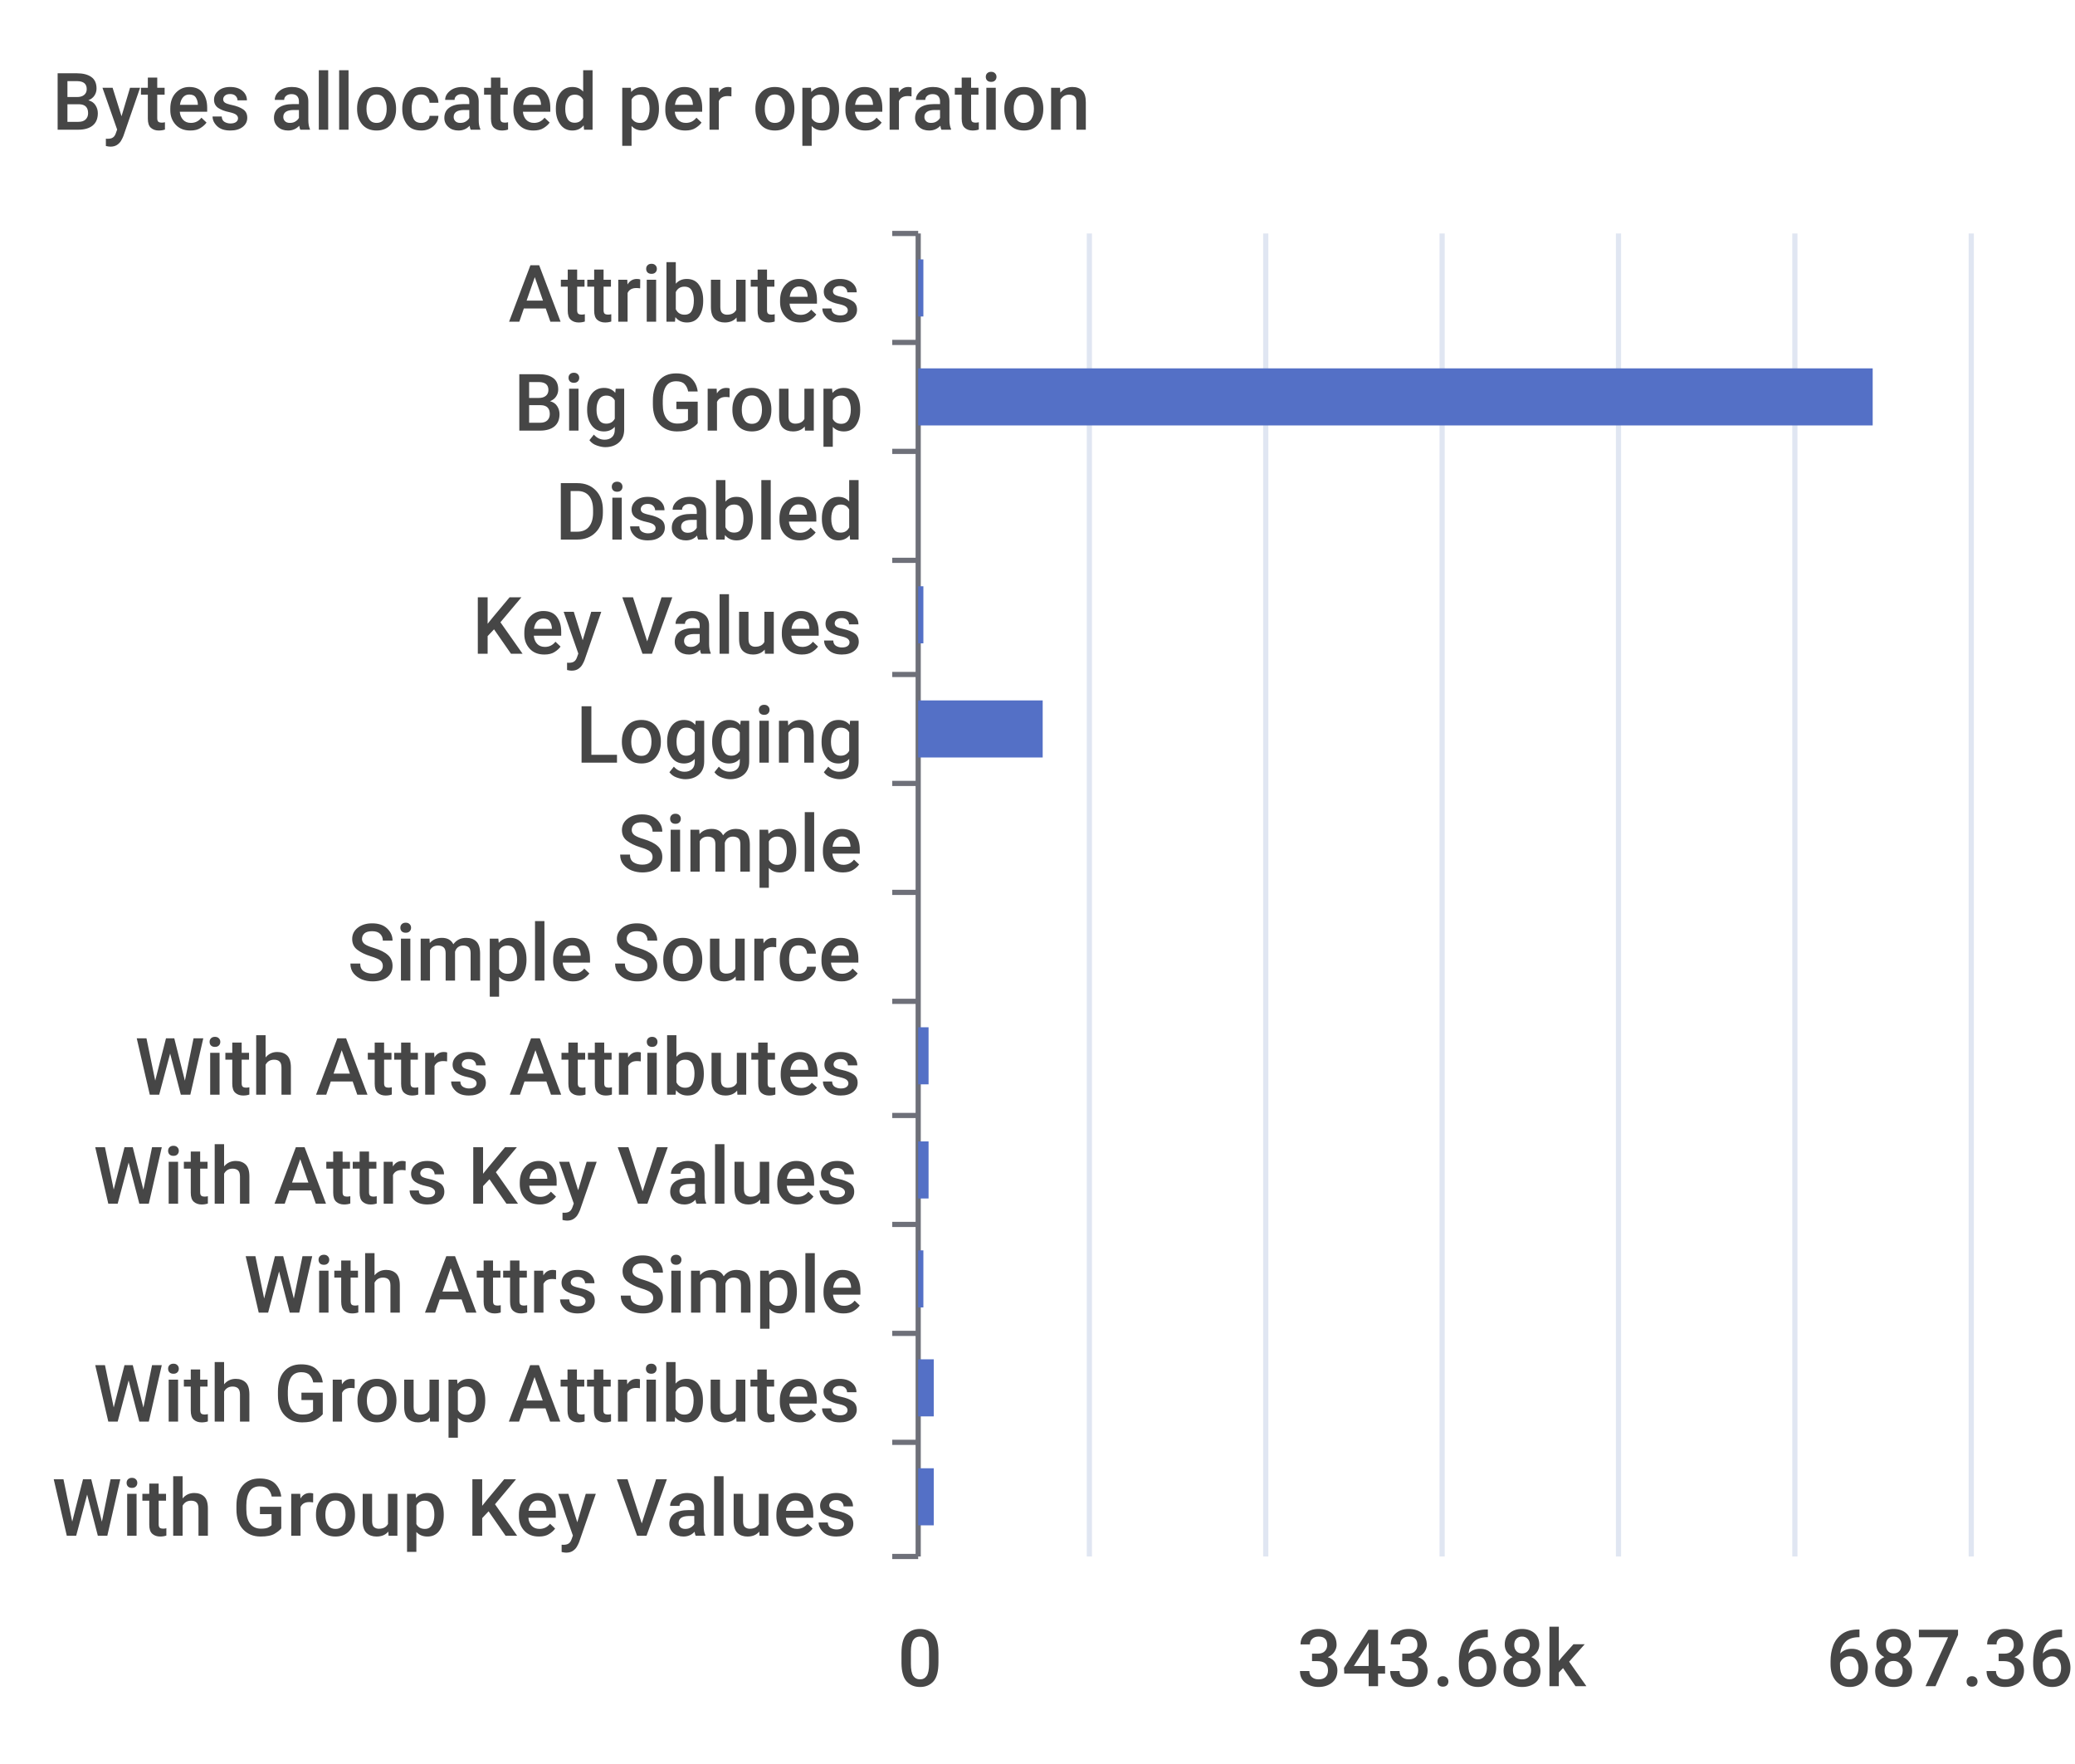
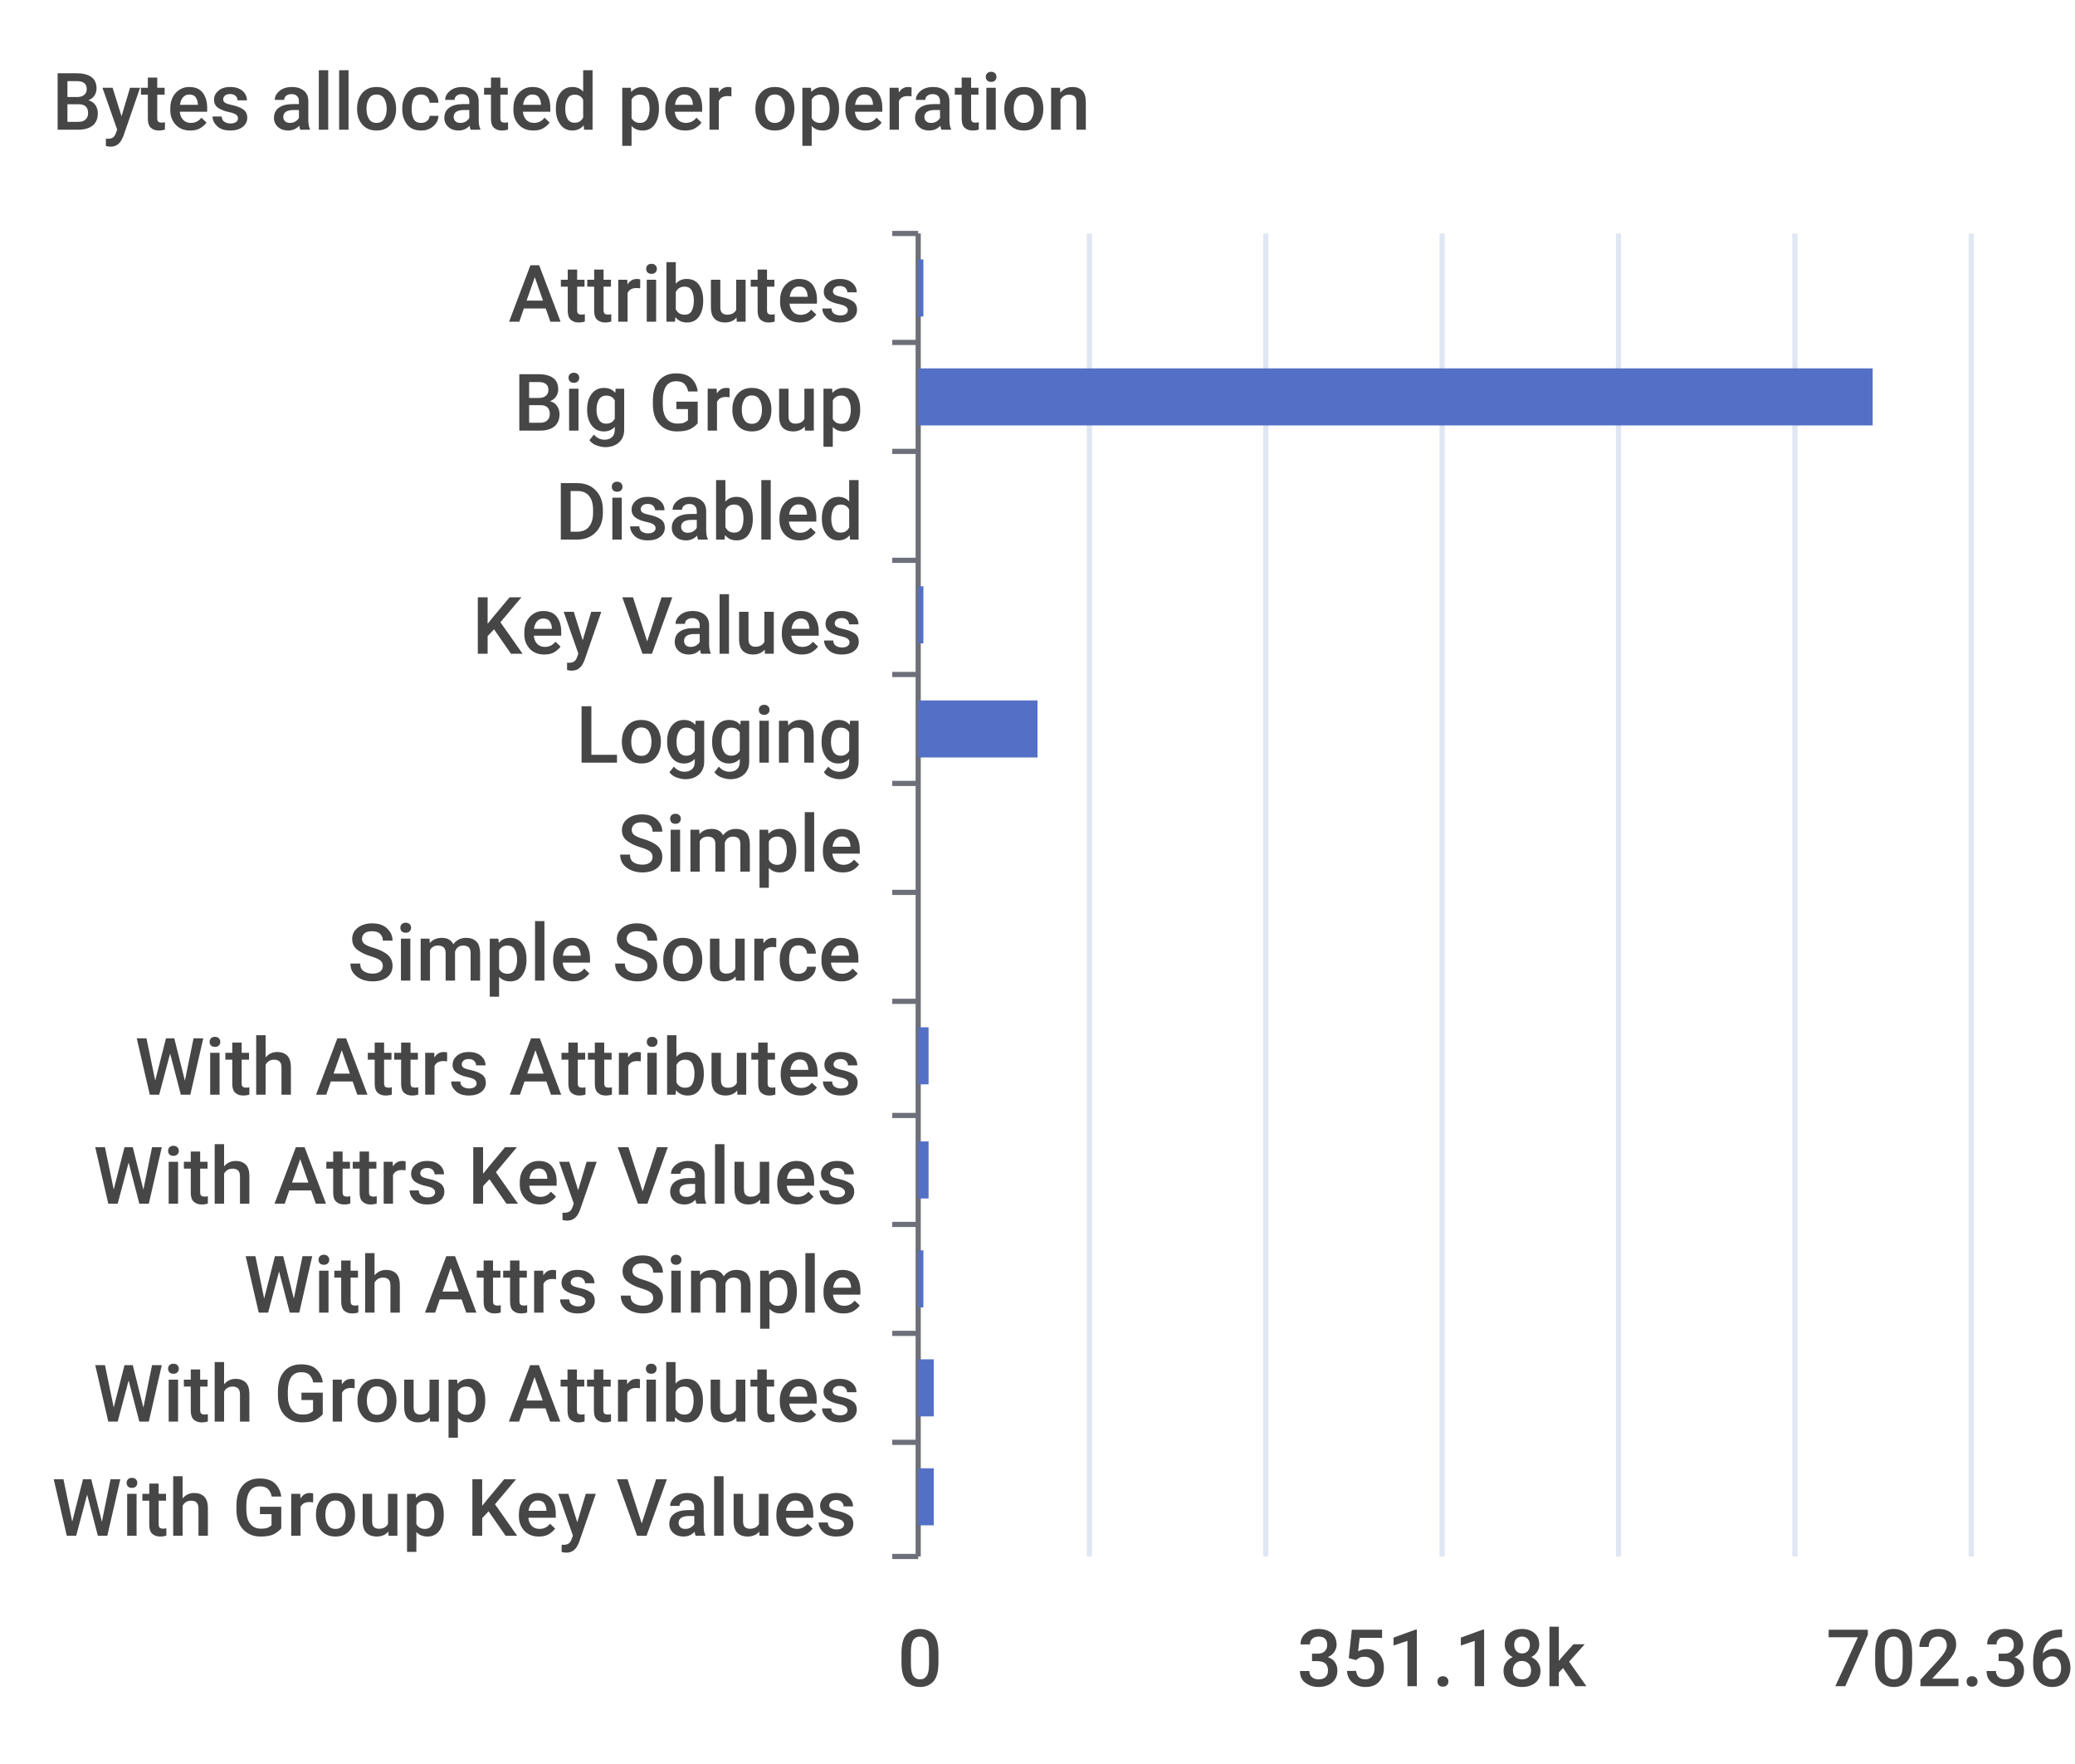
<svg xmlns="http://www.w3.org/2000/svg" width="400" height="340">\n<path d="M 0 0 L 400 0 L 400 340 L 0 340 L 0 0" style="stroke-width:0;stroke:none;fill:rgba(255,255,255,1.0)" />
  <text x="10" y="25" style="stroke-width:0;stroke:none;fill:rgba(70,70,70,1.0);font-size:15.3px;font-family:'Roboto Medium',sans-serif">Bytes allocated per operation</text>
  <path d="M 172 45 L 177 45" style="stroke-width:1;stroke:rgba(110,112,121,1.0);fill:none" />
  <path d="M 172 66 L 177 66" style="stroke-width:1;stroke:rgba(110,112,121,1.0);fill:none" />
  <path d="M 172 87 L 177 87" style="stroke-width:1;stroke:rgba(110,112,121,1.0);fill:none" />
  <path d="M 172 108 L 177 108" style="stroke-width:1;stroke:rgba(110,112,121,1.0);fill:none" />
  <path d="M 172 130 L 177 130" style="stroke-width:1;stroke:rgba(110,112,121,1.0);fill:none" />
  <path d="M 172 151 L 177 151" style="stroke-width:1;stroke:rgba(110,112,121,1.0);fill:none" />
  <path d="M 172 172 L 177 172" style="stroke-width:1;stroke:rgba(110,112,121,1.0);fill:none" />
  <path d="M 172 193 L 177 193" style="stroke-width:1;stroke:rgba(110,112,121,1.0);fill:none" />
  <path d="M 172 215 L 177 215" style="stroke-width:1;stroke:rgba(110,112,121,1.0);fill:none" />
  <path d="M 172 236 L 177 236" style="stroke-width:1;stroke:rgba(110,112,121,1.0);fill:none" />
  <path d="M 172 257 L 177 257" style="stroke-width:1;stroke:rgba(110,112,121,1.0);fill:none" />
  <path d="M 172 278 L 177 278" style="stroke-width:1;stroke:rgba(110,112,121,1.0);fill:none" />
  <path d="M 172 300 L 177 300" style="stroke-width:1;stroke:rgba(110,112,121,1.0);fill:none" />
  <path d="M 177 45 L 177 300" style="stroke-width:1;stroke:rgba(110,112,121,1.0);fill:none" />
  <text x="98" y="62" style="stroke-width:0;stroke:none;fill:rgba(70,70,70,1.0);font-size:15.3px;font-family:'Roboto Medium',sans-serif">Attributes</text>
  <text x="99" y="83" style="stroke-width:0;stroke:none;fill:rgba(70,70,70,1.0);font-size:15.3px;font-family:'Roboto Medium',sans-serif">Big Group</text>
  <text x="107" y="104" style="stroke-width:0;stroke:none;fill:rgba(70,70,70,1.0);font-size:15.3px;font-family:'Roboto Medium',sans-serif">Disabled</text>
  <text x="91" y="126" style="stroke-width:0;stroke:none;fill:rgba(70,70,70,1.0);font-size:15.3px;font-family:'Roboto Medium',sans-serif">Key Values</text>
  <text x="111" y="147" style="stroke-width:0;stroke:none;fill:rgba(70,70,70,1.0);font-size:15.3px;font-family:'Roboto Medium',sans-serif">Logging</text>
  <text x="119" y="168" style="stroke-width:0;stroke:none;fill:rgba(70,70,70,1.0);font-size:15.3px;font-family:'Roboto Medium',sans-serif">Simple</text>
  <text x="67" y="189" style="stroke-width:0;stroke:none;fill:rgba(70,70,70,1.0);font-size:15.3px;font-family:'Roboto Medium',sans-serif">Simple Source</text>
  <text x="26" y="211" style="stroke-width:0;stroke:none;fill:rgba(70,70,70,1.0);font-size:15.3px;font-family:'Roboto Medium',sans-serif">With Attrs Attributes</text>
  <text x="18" y="232" style="stroke-width:0;stroke:none;fill:rgba(70,70,70,1.0);font-size:15.3px;font-family:'Roboto Medium',sans-serif">With Attrs Key Values</text>
  <text x="47" y="253" style="stroke-width:0;stroke:none;fill:rgba(70,70,70,1.0);font-size:15.3px;font-family:'Roboto Medium',sans-serif">With Attrs Simple</text>
  <text x="18" y="274" style="stroke-width:0;stroke:none;fill:rgba(70,70,70,1.0);font-size:15.3px;font-family:'Roboto Medium',sans-serif">With Group Attributes</text>
  <text x="10" y="296" style="stroke-width:0;stroke:none;fill:rgba(70,70,70,1.0);font-size:15.3px;font-family:'Roboto Medium',sans-serif">With Group Key Values</text>
  <text x="173" y="325" style="stroke-width:0;stroke:none;fill:rgba(70,70,70,1.0);font-size:15.3px;font-family:'Roboto Medium',sans-serif">0</text>
-   <text x="250" y="325" style="stroke-width:0;stroke:none;fill:rgba(70,70,70,1.0);font-size:15.3px;font-family:'Roboto Medium',sans-serif">343.68k</text>
-   <text x="352" y="325" style="stroke-width:0;stroke:none;fill:rgba(70,70,70,1.0);font-size:15.3px;font-family:'Roboto Medium',sans-serif">687.36k</text>
+   <text x="250" y="325" style="stroke-width:0;stroke:none;fill:rgba(70,70,70,1.0);font-size:15.3px;font-family:'Roboto Medium',sans-serif">351.18k</text>
+   <text x="352" y="325" style="stroke-width:0;stroke:none;fill:rgba(70,70,70,1.0);font-size:15.3px;font-family:'Roboto Medium',sans-serif">702.36k</text>
  <path d="M 210 45 L 210 300" style="stroke-width:1;stroke:rgba(224,230,242,1.0);fill:none" />
  <path d="M 244 45 L 244 300" style="stroke-width:1;stroke:rgba(224,230,242,1.0);fill:none" />
  <path d="M 278 45 L 278 300" style="stroke-width:1;stroke:rgba(224,230,242,1.0);fill:none" />
  <path d="M 312 45 L 312 300" style="stroke-width:1;stroke:rgba(224,230,242,1.0);fill:none" />
  <path d="M 346 45 L 346 300" style="stroke-width:1;stroke:rgba(224,230,242,1.0);fill:none" />
  <path d="M 380 45 L 380 300" style="stroke-width:1;stroke:rgba(224,230,242,1.0);fill:none" />
  <path d="M 177 283 L 180 283 L 180 294 L 177 294 L 177 283" style="stroke-width:0;stroke:none;fill:rgba(84,112,198,1.0)" />
  <path d="M 177 262 L 180 262 L 180 273 L 177 273 L 177 262" style="stroke-width:0;stroke:none;fill:rgba(84,112,198,1.0)" />
  <path d="M 177 241 L 178 241 L 178 252 L 177 252 L 177 241" style="stroke-width:0;stroke:none;fill:rgba(84,112,198,1.0)" />
  <path d="M 177 220 L 179 220 L 179 231 L 177 231 L 177 220" style="stroke-width:0;stroke:none;fill:rgba(84,112,198,1.0)" />
  <path d="M 177 198 L 179 198 L 179 209 L 177 209 L 177 198" style="stroke-width:0;stroke:none;fill:rgba(84,112,198,1.0)" />
  <path d="M 177 177 L 177 177 L 177 188 L 177 188 L 177 177" style="stroke-width:0;stroke:none;fill:rgba(84,112,198,1.0)" />
  <path d="M 177 156 L 177 156 L 177 167 L 177 167 L 177 156" style="stroke-width:0;stroke:none;fill:rgba(84,112,198,1.0)" />
-   <path d="M 177 135 L 201 135 L 201 146 L 177 146 L 177 135" style="stroke-width:0;stroke:none;fill:rgba(84,112,198,1.0)" />
+   <path d="M 177 135 L 200 135 L 200 146 L 177 146 L 177 135" style="stroke-width:0;stroke:none;fill:rgba(84,112,198,1.0)" />
  <path d="M 177 113 L 178 113 L 178 124 L 177 124 L 177 113" style="stroke-width:0;stroke:none;fill:rgba(84,112,198,1.0)" />
  <path d="M 177 92 L 177 92 L 177 103 L 177 103 L 177 92" style="stroke-width:0;stroke:none;fill:rgba(84,112,198,1.0)" />
  <path d="M 177 71 L 361 71 L 361 82 L 177 82 L 177 71" style="stroke-width:0;stroke:none;fill:rgba(84,112,198,1.0)" />
  <path d="M 177 50 L 178 50 L 178 61 L 177 61 L 177 50" style="stroke-width:0;stroke:none;fill:rgba(84,112,198,1.0)" />
</svg>
